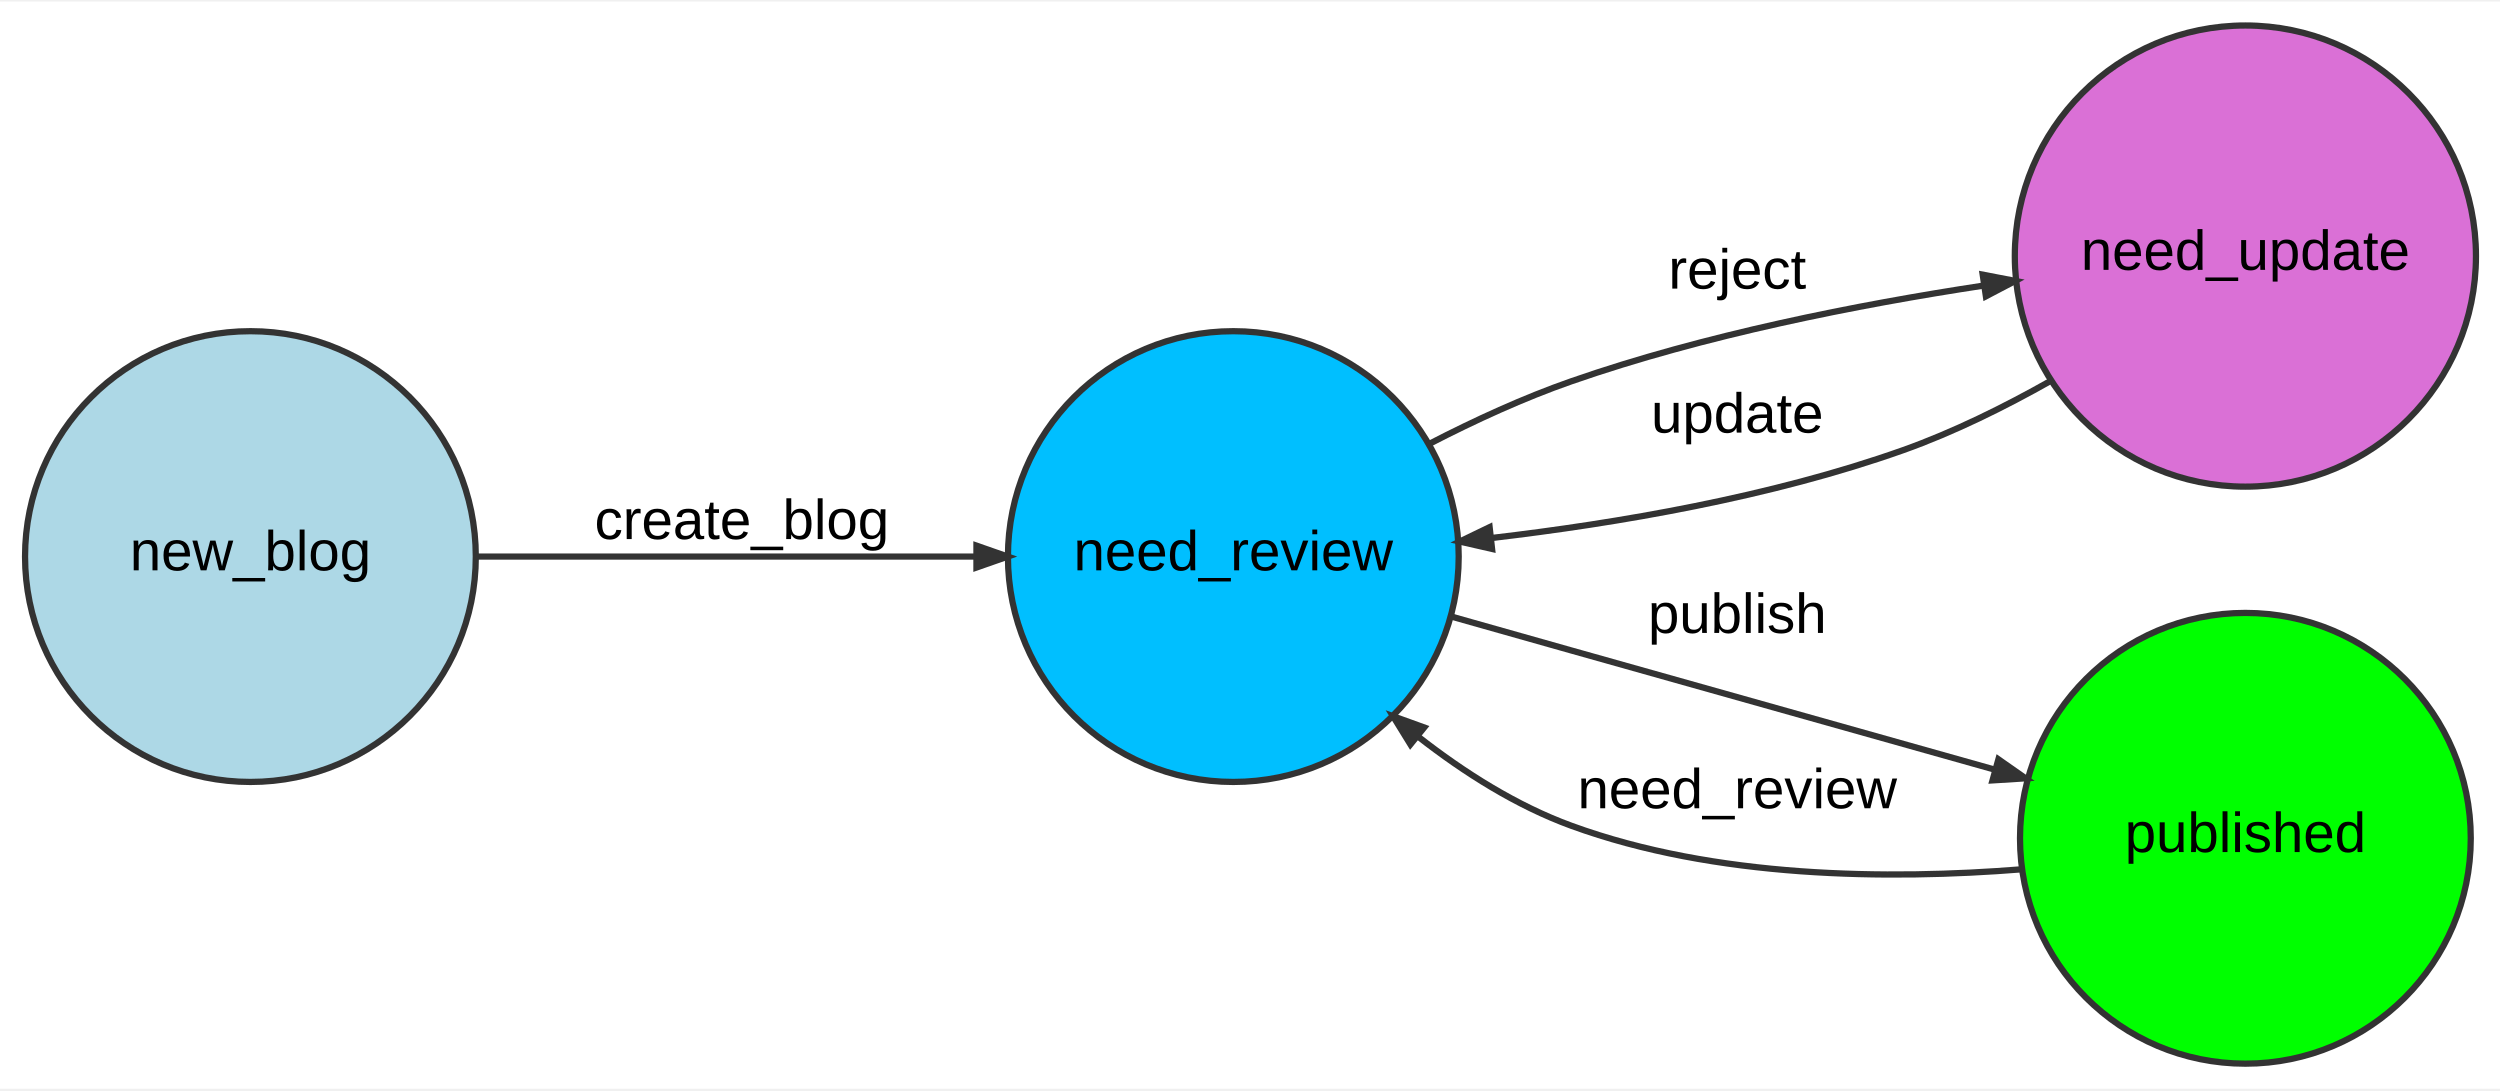
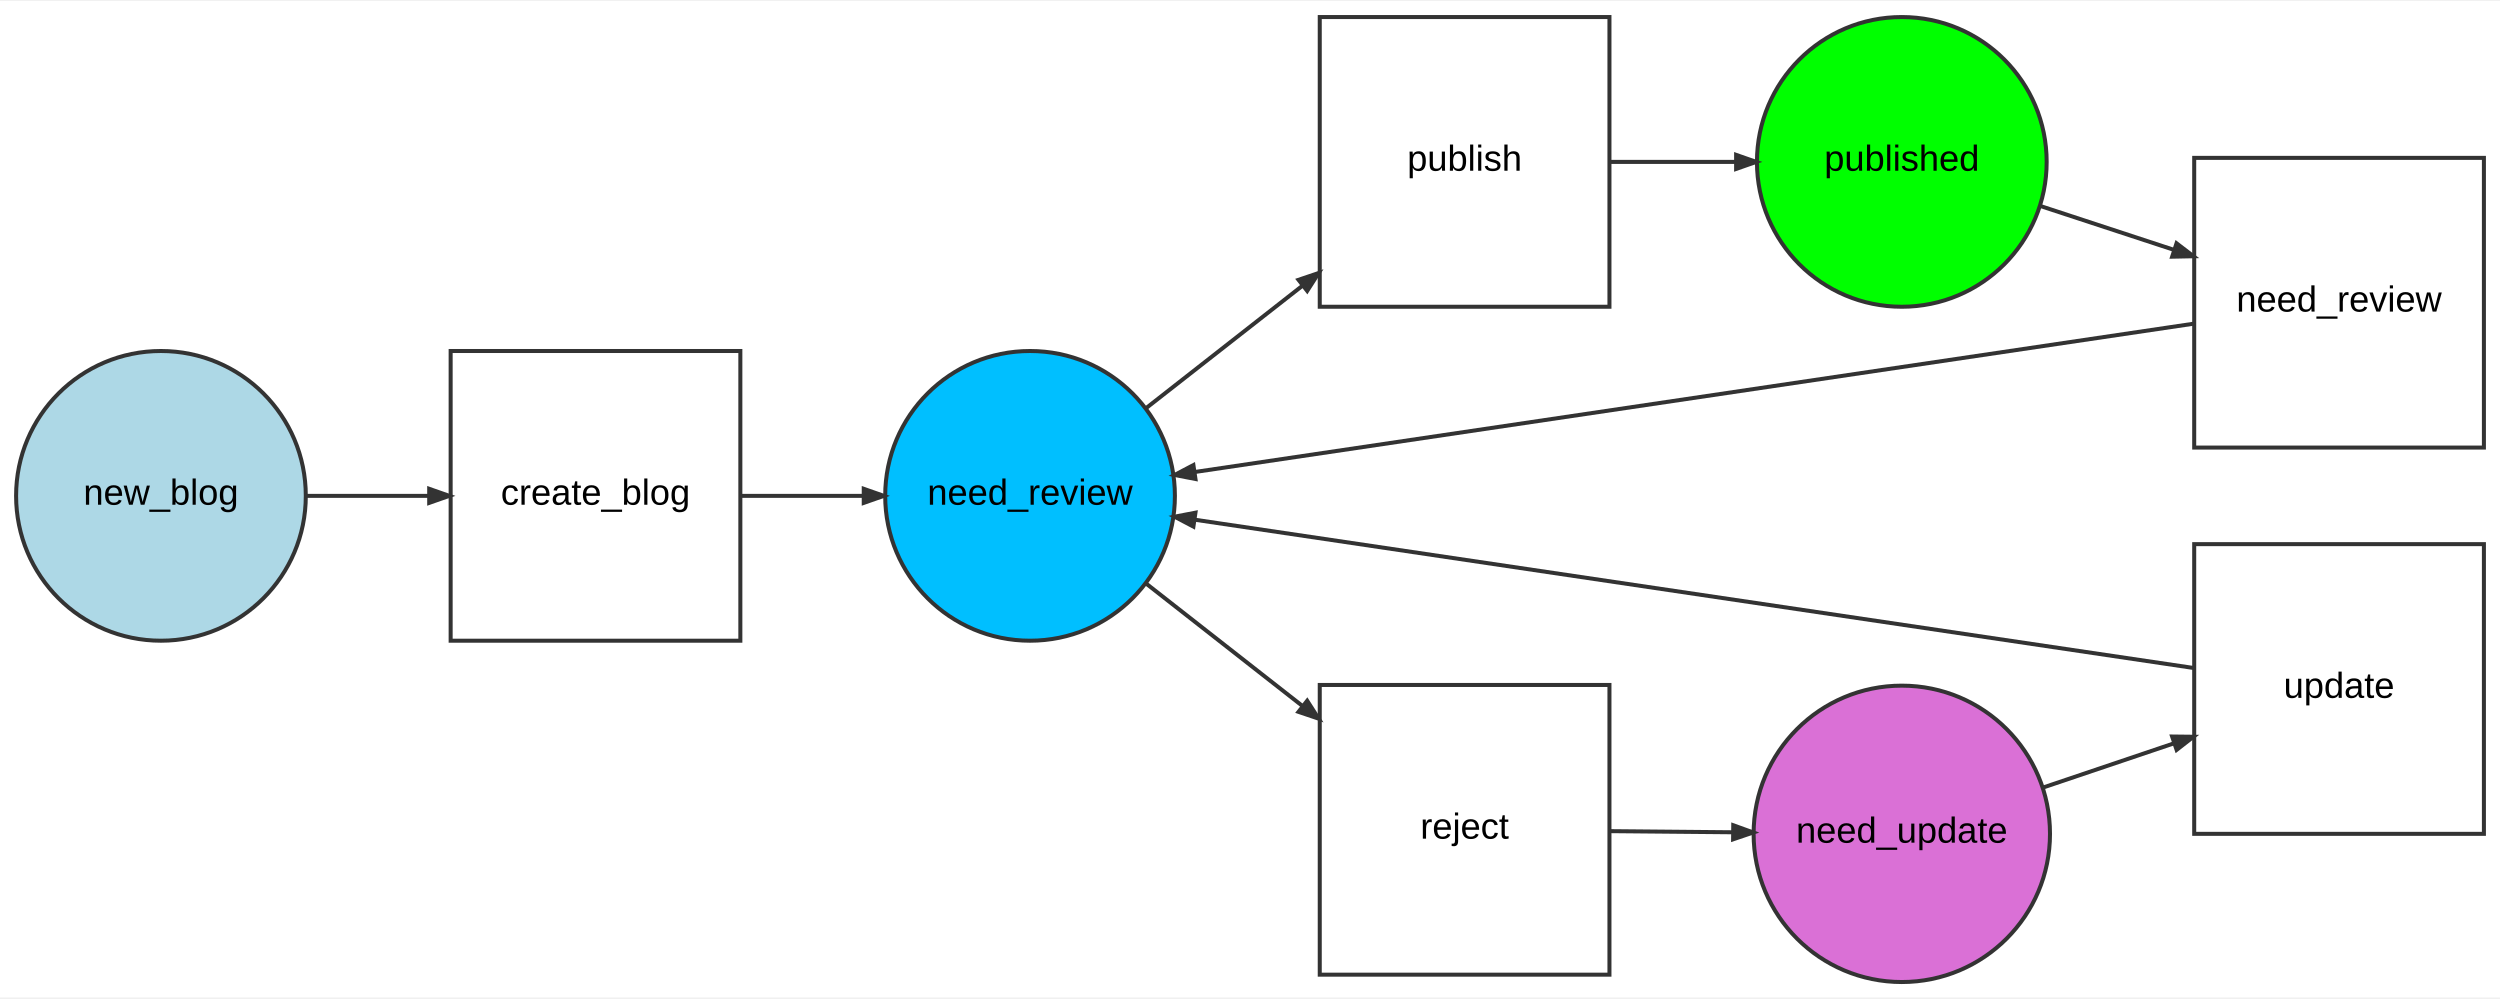
- <svg xmlns="http://www.w3.org/2000/svg" width="399pt" height="174pt" viewBox="0.00 0.00 399.33 173.66">
-   <g id="graph0" class="graph" transform="scale(1 1) rotate(0) translate(4 169.66)">
-     <polygon fill="white" stroke="transparent" points="-4,4 -4,-169.66 395.33,-169.66 395.33,4 -4,4" />
+ <svg xmlns="http://www.w3.org/2000/svg" width="621pt" height="248pt" viewBox="0.00 0.00 621.33 247.66">
+   <g id="graph0" class="graph" transform="scale(1 1) rotate(0) translate(4 243.66)">
+     <polygon fill="white" stroke="transparent" points="-4,4 -4,-243.66 617.33,-243.66 617.33,4 -4,4" />
    <g id="node1" class="node">
-       <ellipse fill="lightblue" stroke="#333333" cx="36" cy="-81" rx="36" ry="36" />
-       <text text-anchor="middle" x="36" y="-78.8" font-family="Arial" font-size="9.00">new_blog</text>
+       <ellipse fill="lightblue" stroke="#333333" cx="36" cy="-120.66" rx="36" ry="36" />
+       <text text-anchor="middle" x="36" y="-118.46" font-family="Arial" font-size="9.00">new_blog</text>
+     </g>
+     <g id="node5" class="node">
+       <polygon fill="none" stroke="#333333" points="180,-156.66 108,-156.66 108,-84.66 180,-84.66 180,-156.66" />
+       <text text-anchor="middle" x="144" y="-118.46" font-family="Arial" font-size="9.00">create_blog</text>
+     </g>
+     <g id="edge1" class="edge">
+       <path fill="none" stroke="#333333" d="M72,-120.66C81.76,-120.66 92.44,-120.66 102.49,-120.66" />
+       <polygon fill="#333333" stroke="#333333" points="102.67,-122.41 107.67,-120.66 102.67,-118.91 102.67,-122.41" />
    </g>
    <g id="node2" class="node">
-       <ellipse fill="DeepSkyBlue" stroke="#333333" cx="193" cy="-81" rx="36" ry="36" />
-       <text text-anchor="middle" x="193" y="-78.8" font-family="Arial" font-size="9.00">need_review</text>
+       <ellipse fill="DeepSkyBlue" stroke="#333333" cx="252" cy="-120.66" rx="36" ry="36" />
+       <text text-anchor="middle" x="252" y="-118.46" font-family="Arial" font-size="9.00">need_review</text>
    </g>
-     <g id="edge1" class="edge">
-       <path fill="none" stroke="#333333" d="M72.17,-81C95.85,-81 127.14,-81 151.81,-81" />
-       <polygon fill="#333333" stroke="#333333" points="151.97,-82.75 156.97,-81 151.97,-79.25 151.97,-82.75" />
-       <text text-anchor="middle" x="114.5" y="-83.8" font-family="Arial" font-size="9.00">create_blog</text>
+     <g id="node6" class="node">
+       <polygon fill="none" stroke="#333333" points="396,-239.66 324,-239.66 324,-167.66 396,-167.66 396,-239.66" />
+       <text text-anchor="middle" x="360" y="-201.46" font-family="Arial" font-size="9.00">publish</text>
+     </g>
+     <g id="edge3" class="edge">
+       <path fill="none" stroke="#333333" d="M280.85,-142.47C292.75,-151.79 306.84,-162.82 319.77,-172.94" />
+       <polygon fill="#333333" stroke="#333333" points="318.72,-174.35 323.74,-176.05 320.88,-171.59 318.72,-174.35" />
+     </g>
+     <g id="node8" class="node">
+       <polygon fill="none" stroke="#333333" points="396,-73.66 324,-73.66 324,-1.66 396,-1.66 396,-73.66" />
+       <text text-anchor="middle" x="360" y="-35.46" font-family="Arial" font-size="9.00">reject</text>
+     </g>
+     <g id="edge7" class="edge">
+       <path fill="none" stroke="#333333" d="M280.85,-98.86C292.75,-89.54 306.84,-78.5 319.77,-68.38" />
+       <polygon fill="#333333" stroke="#333333" points="320.88,-69.74 323.74,-65.28 318.72,-66.98 320.88,-69.74" />
    </g>
    <g id="node3" class="node">
-       <ellipse fill="Orchid" stroke="#333333" cx="354.66" cy="-129" rx="36.83" ry="36.83" />
-       <text text-anchor="middle" x="354.66" y="-126.8" font-family="Arial" font-size="9.00">need_update</text>
+       <ellipse fill="Orchid" stroke="#333333" cx="468.66" cy="-36.66" rx="36.83" ry="36.83" />
+       <text text-anchor="middle" x="468.66" y="-34.46" font-family="Arial" font-size="9.00">need_update</text>
    </g>
-     <g id="edge3" class="edge">
-       <path fill="none" stroke="#333333" d="M224.4,-99.05C231.62,-102.78 239.43,-106.36 247,-109 268.16,-116.38 292.67,-121.22 312.86,-124.29" />
-       <polygon fill="#333333" stroke="#333333" points="312.7,-126.03 317.9,-125.03 313.21,-122.57 312.7,-126.03" />
-       <text text-anchor="middle" x="273.5" y="-123.8" font-family="Arial" font-size="9.00">reject</text>
+     <g id="node9" class="node">
+       <polygon fill="none" stroke="#333333" points="613.33,-108.66 541.33,-108.66 541.33,-36.66 613.33,-36.66 613.33,-108.66" />
+       <text text-anchor="middle" x="577.33" y="-70.46" font-family="Arial" font-size="9.00">update</text>
+     </g>
+     <g id="edge9" class="edge">
+       <path fill="none" stroke="#333333" d="M503.71,-48.15C514.07,-51.65 525.56,-55.53 536.28,-59.15" />
+       <polygon fill="#333333" stroke="#333333" points="535.84,-60.85 541.14,-60.79 536.96,-57.53 535.84,-60.85" />
    </g>
    <g id="node4" class="node">
-       <ellipse fill="Lime" stroke="#333333" cx="354.66" cy="-36" rx="36" ry="36" />
-       <text text-anchor="middle" x="354.66" y="-33.8" font-family="Arial" font-size="9.00">published</text>
+       <ellipse fill="Lime" stroke="#333333" cx="468.66" cy="-203.66" rx="36" ry="36" />
+       <text text-anchor="middle" x="468.66" y="-201.46" font-family="Arial" font-size="9.00">published</text>
+     </g>
+     <g id="node7" class="node">
+       <polygon fill="none" stroke="#333333" points="613.33,-204.66 541.33,-204.66 541.33,-132.66 613.33,-132.66 613.33,-204.66" />
+       <text text-anchor="middle" x="577.33" y="-166.46" font-family="Arial" font-size="9.00">need_review</text>
+     </g>
+     <g id="edge5" class="edge">
+       <path fill="none" stroke="#333333" d="M503.12,-192.69C513.61,-189.24 525.3,-185.41 536.2,-181.83" />
+       <polygon fill="#333333" stroke="#333333" points="536.94,-183.43 541.15,-180.21 535.85,-180.1 536.94,-183.43" />
    </g>
    <g id="edge2" class="edge">
-       <path fill="none" stroke="#333333" d="M227.93,-71.39C234.26,-69.6 240.83,-67.74 247,-66 269.36,-59.69 294.36,-52.66 314.53,-46.99" />
-       <polygon fill="#333333" stroke="#333333" points="315.21,-48.62 319.55,-45.58 314.27,-45.25 315.21,-48.62" />
-       <text text-anchor="middle" x="273.5" y="-68.8" font-family="Arial" font-size="9.00">publish</text>
-     </g>
-     <g id="edge5" class="edge">
-       <path fill="none" stroke="#333333" d="M323.66,-109.12C316.19,-104.89 308.01,-100.85 300,-98 278.95,-90.52 254.38,-86.32 234.2,-83.96" />
-       <polygon fill="#333333" stroke="#333333" points="234.33,-82.22 229.17,-83.4 233.94,-85.7 234.33,-82.22" />
-       <text text-anchor="middle" x="273.5" y="-100.8" font-family="Arial" font-size="9.00">update</text>
+       <path fill="none" stroke="#333333" d="M180,-120.66C189.76,-120.66 200.44,-120.66 210.49,-120.66" />
+       <polygon fill="#333333" stroke="#333333" points="210.67,-122.41 215.67,-120.66 210.67,-118.91 210.67,-122.41" />
    </g>
    <g id="edge4" class="edge">
-       <path fill="none" stroke="#333333" d="M318.99,-31.05C297.61,-29.34 269.96,-29.61 247,-38 238.27,-41.19 229.91,-46.46 222.51,-52.25" />
-       <polygon fill="#333333" stroke="#333333" points="221.29,-50.99 218.51,-55.5 223.49,-53.7 221.29,-50.99" />
-       <text text-anchor="middle" x="273.5" y="-40.8" font-family="Arial" font-size="9.00">need_review</text>
+       <path fill="none" stroke="#333333" d="M396.22,-203.66C406.14,-203.66 417.01,-203.66 427.21,-203.66" />
+       <polygon fill="#333333" stroke="#333333" points="427.48,-205.41 432.48,-203.66 427.48,-201.91 427.48,-205.41" />
+     </g>
+     <g id="edge6" class="edge">
+       <path fill="none" stroke="#333333" d="M541.07,-163.43C480.48,-154.44 356.96,-136.1 293.15,-126.62" />
+       <polygon fill="#333333" stroke="#333333" points="293.11,-124.85 287.91,-125.85 292.6,-128.31 293.11,-124.85" />
+     </g>
+     <g id="edge8" class="edge">
+       <path fill="none" stroke="#333333" d="M396.22,-37.33C405.94,-37.24 416.56,-37.14 426.58,-37.05" />
+       <polygon fill="#333333" stroke="#333333" points="426.77,-38.8 431.75,-37 426.73,-35.3 426.77,-38.8" />
+     </g>
+     <g id="edge10" class="edge">
+       <path fill="none" stroke="#333333" d="M541.07,-77.9C480.48,-86.89 356.96,-105.23 293.15,-114.7" />
+       <polygon fill="#333333" stroke="#333333" points="292.6,-113.02 287.91,-115.48 293.11,-116.48 292.6,-113.02" />
    </g>
  </g>
</svg>
